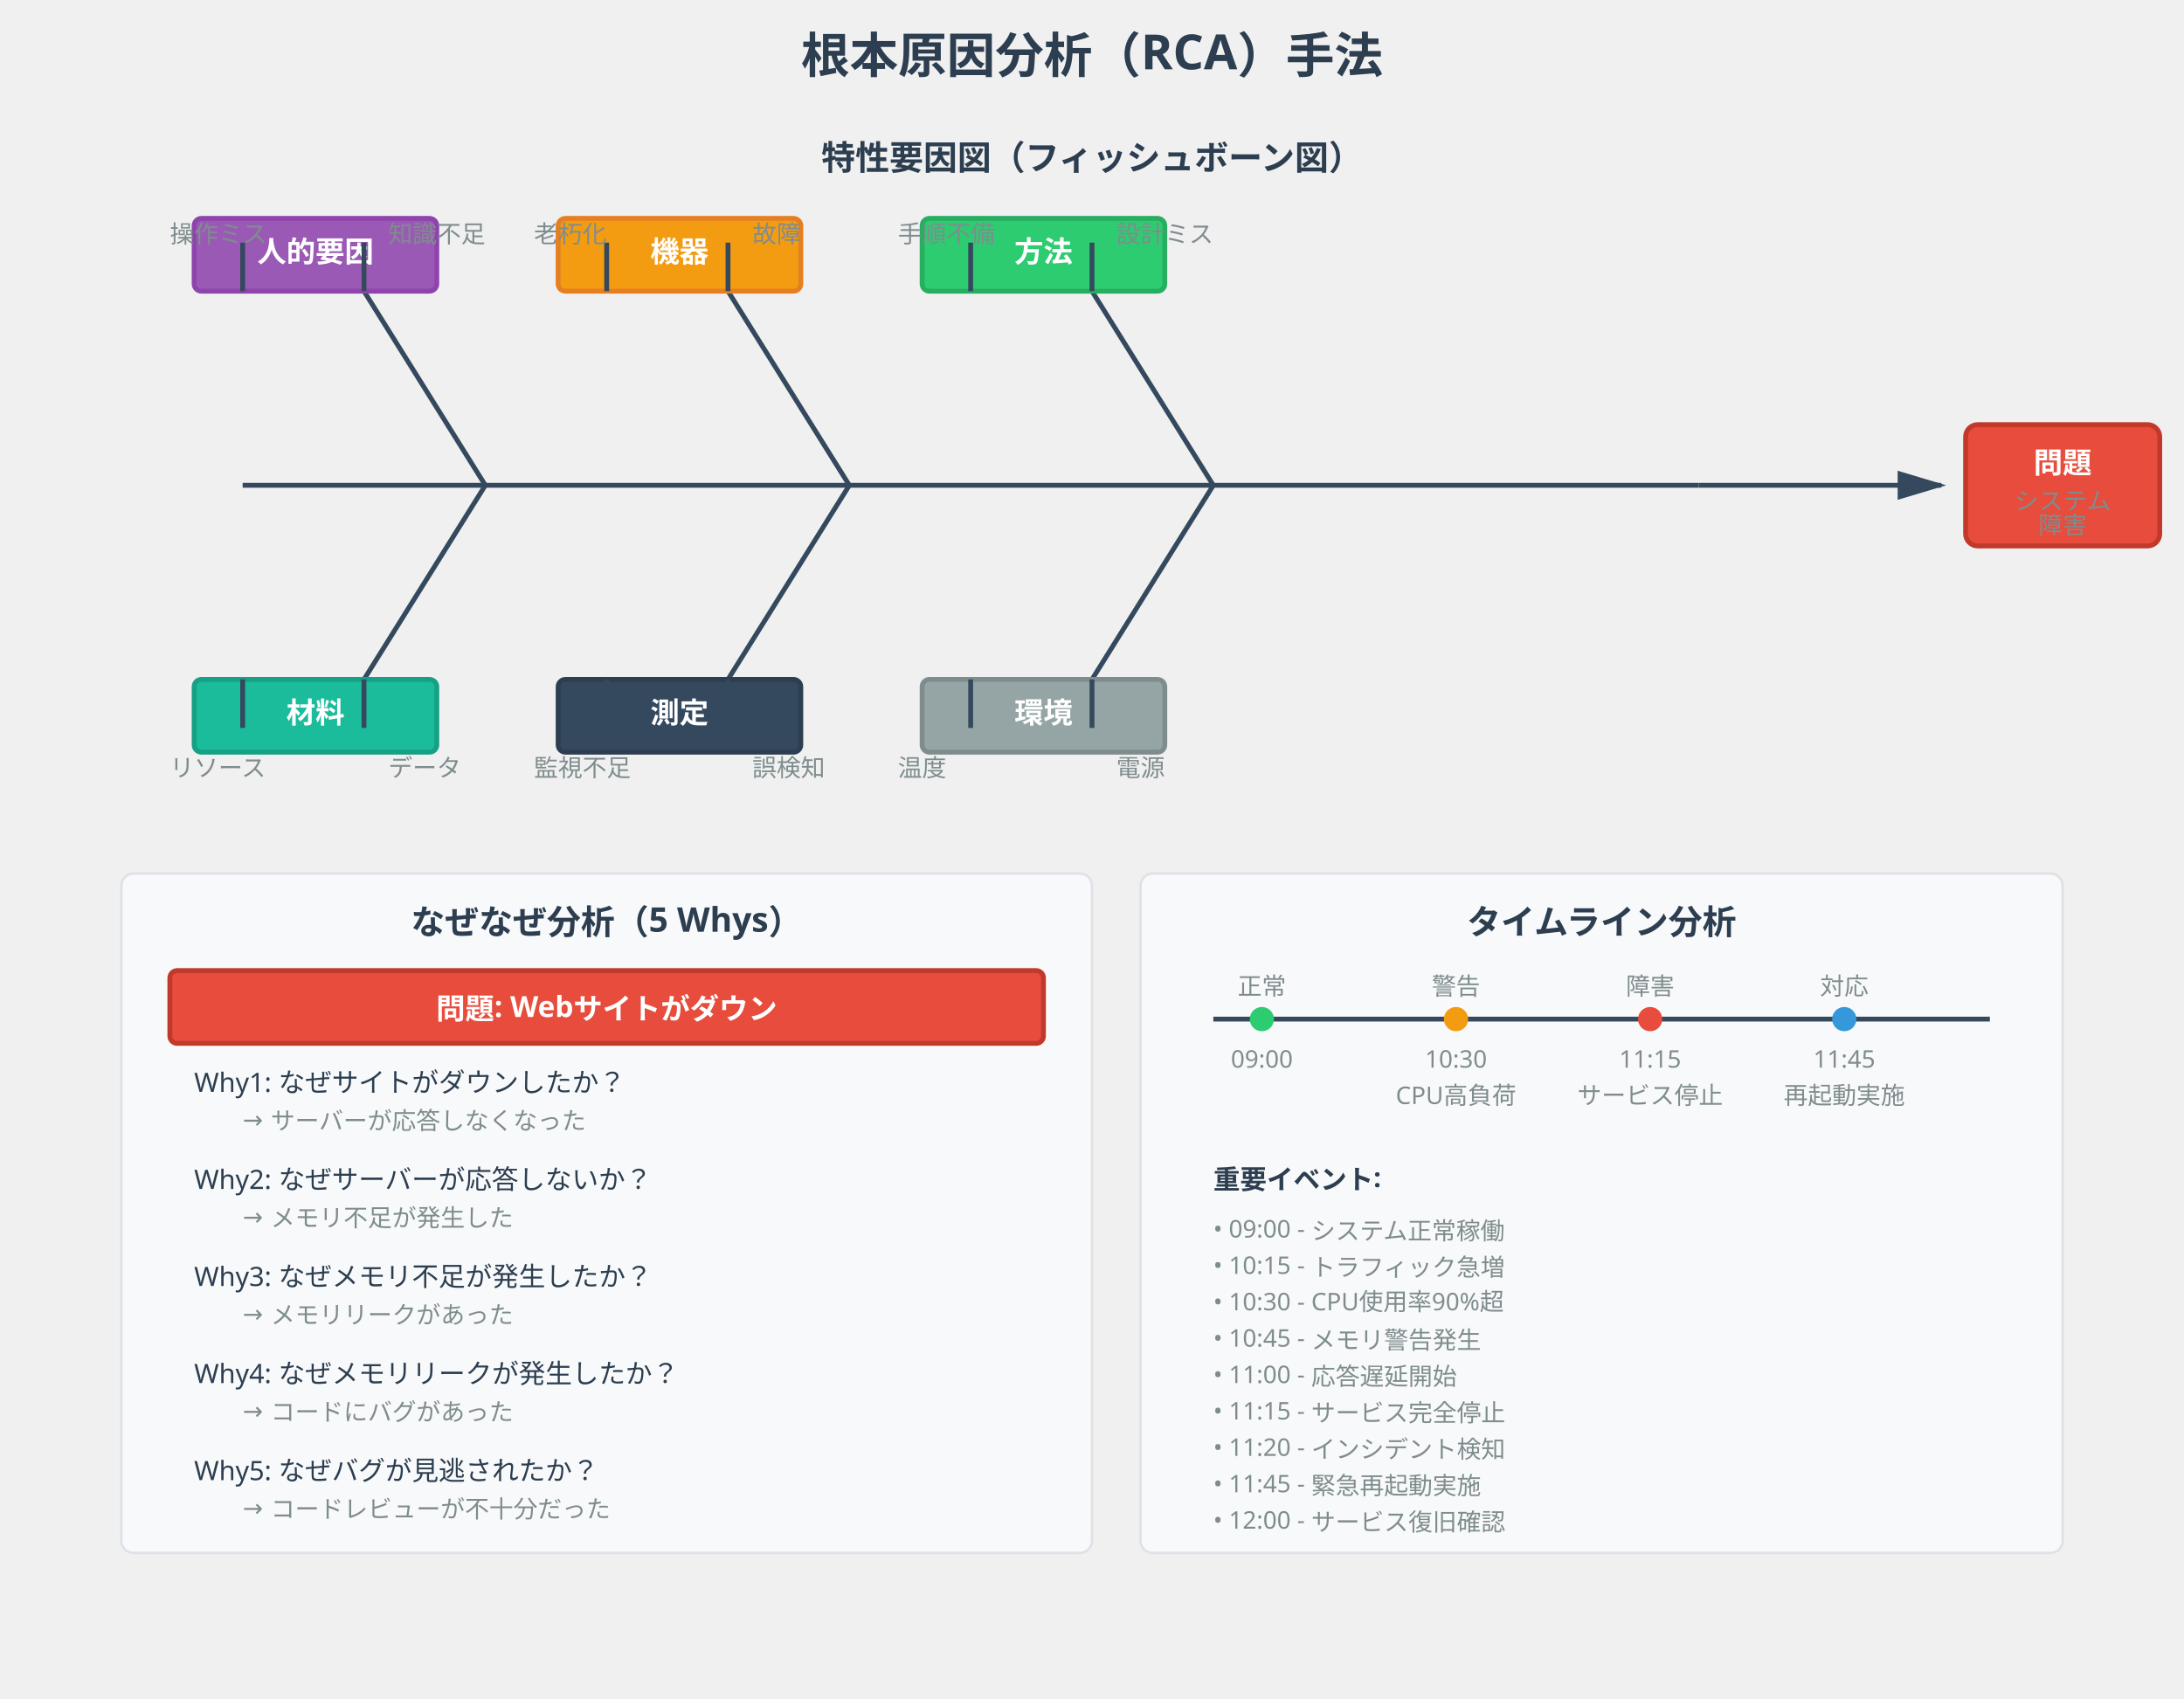
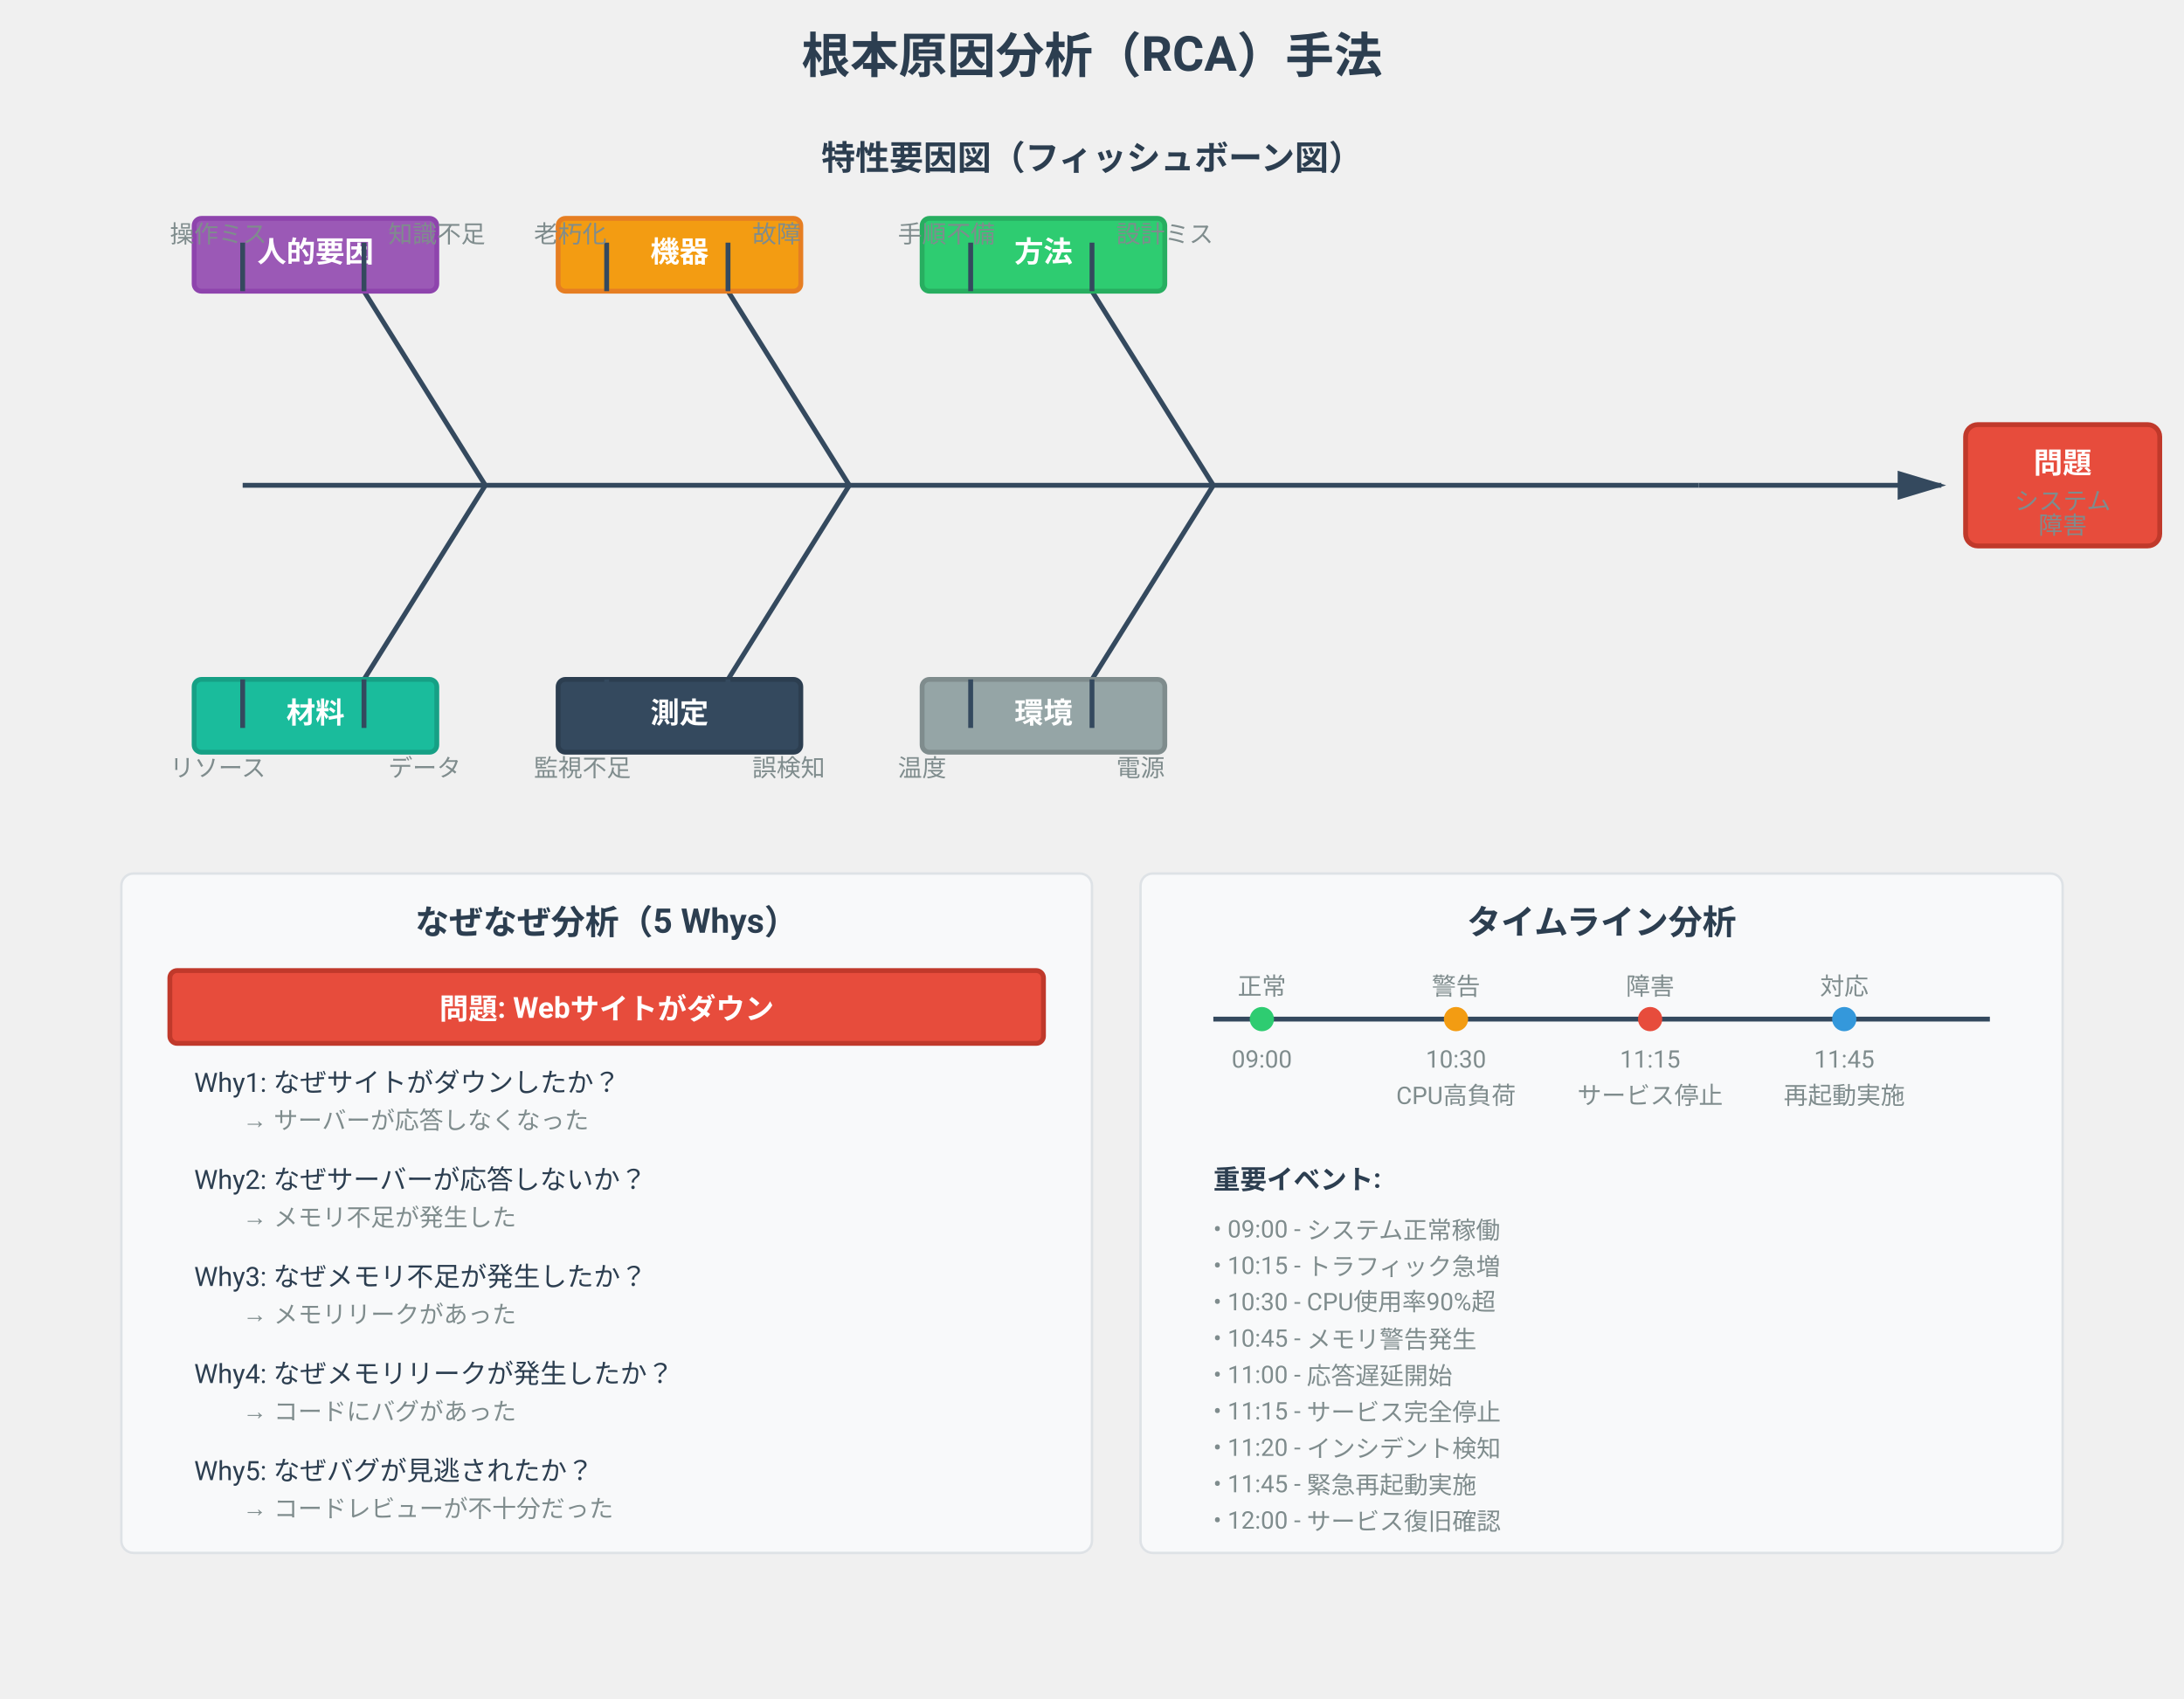
<svg xmlns="http://www.w3.org/2000/svg" width="900" height="700" viewBox="0 0 900 700">
  <defs>
    <style>
-       .title { font-family: 'Noto Sans JP', sans-serif; font-size: 20px; font-weight: bold; fill: #2c3e50; }
-       .section-title { font-family: 'Noto Sans JP', sans-serif; font-size: 14px; font-weight: bold; fill: #2c3e50; }
-       .category-title { font-family: 'Noto Sans JP', sans-serif; font-size: 12px; font-weight: bold; fill: #fff; }
-       .text-content { font-family: 'Noto Sans JP', sans-serif; font-size: 11px; fill: #2c3e50; }
-       .small-text { font-family: 'Noto Sans JP', sans-serif; font-size: 10px; fill: #7f8c8d; }
+       .title { font-family: -apple-system, BlinkMacSystemFont, 'Segoe UI', Roboto, 'Helvetica Neue', Arial, 'Noto Sans', sans-serif, 'Apple Color Emoji', 'Segoe UI Emoji', 'Segoe UI Symbol', 'Noto Color Emoji'; font-size: 20px; font-weight: bold; fill: #2c3e50; }
+       .section-title { font-family: -apple-system, BlinkMacSystemFont, 'Segoe UI', Roboto, 'Helvetica Neue', Arial, 'Noto Sans', sans-serif, 'Apple Color Emoji', 'Segoe UI Emoji', 'Segoe UI Symbol', 'Noto Color Emoji'; font-size: 14px; font-weight: bold; fill: #2c3e50; }
+       .category-title { font-family: -apple-system, BlinkMacSystemFont, 'Segoe UI', Roboto, 'Helvetica Neue', Arial, 'Noto Sans', sans-serif, 'Apple Color Emoji', 'Segoe UI Emoji', 'Segoe UI Symbol', 'Noto Color Emoji'; font-size: 12px; font-weight: bold; fill: #fff; }
+       .text-content { font-family: -apple-system, BlinkMacSystemFont, 'Segoe UI', Roboto, 'Helvetica Neue', Arial, 'Noto Sans', sans-serif, 'Apple Color Emoji', 'Segoe UI Emoji', 'Segoe UI Symbol', 'Noto Color Emoji'; font-size: 11px; fill: #2c3e50; }
+       .small-text { font-family: -apple-system, BlinkMacSystemFont, 'Segoe UI', Roboto, 'Helvetica Neue', Arial, 'Noto Sans', sans-serif, 'Apple Color Emoji', 'Segoe UI Emoji', 'Segoe UI Symbol', 'Noto Color Emoji'; font-size: 10px; fill: #7f8c8d; }
      .problem-box { fill: #e74c3c; stroke: #c0392b; stroke-width: 2; }
      .cause-box { fill: #3498db; stroke: #2980b9; stroke-width: 2; }
      .human-box { fill: #9b59b6; stroke: #8e44ad; stroke-width: 2; }
      .machine-box { fill: #f39c12; stroke: #e67e22; stroke-width: 2; }
      .method-box { fill: #2ecc71; stroke: #27ae60; stroke-width: 2; }
      .material-box { fill: #1abc9c; stroke: #16a085; stroke-width: 2; }
      .measurement-box { fill: #34495e; stroke: #2c3e50; stroke-width: 2; }
      .environment-box { fill: #95a5a6; stroke: #7f8c8d; stroke-width: 2; }
      .component { fill: #fff; stroke: #95a5a6; stroke-width: 1; }
      .fishbone-line { stroke: #34495e; stroke-width: 2; fill: none; }
      .arrow { stroke: #34495e; stroke-width: 2; fill: none; marker-end: url(#arrowhead); }
    </style>
    <marker id="arrowhead" markerWidth="10" markerHeight="10" refX="9" refY="3" orient="auto">
      <polygon points="0 0, 10 3, 0 6" fill="#34495e" />
    </marker>
  </defs>
  <text x="450" y="30" class="title" text-anchor="middle">根本原因分析（RCA）手法</text>
  <g id="fishbone">
    <text x="450" y="70" class="section-title" text-anchor="middle">特性要因図（フィッシュボーン図）</text>
    <line x1="100" y1="200" x2="700" y2="200" class="fishbone-line" />
    <path d="M 700 200 L 800 200" class="arrow" />
    <rect x="810" y="175" width="80" height="50" class="problem-box" rx="5" />
    <text x="850" y="195" class="category-title" text-anchor="middle">問題</text>
    <text x="850" y="210" class="small-text" text-anchor="middle">システム</text>
    <text x="850" y="220" class="small-text" text-anchor="middle">障害</text>
    <line x1="200" y1="200" x2="150" y2="120" class="fishbone-line" />
    <rect x="80" y="90" width="100" height="30" class="human-box" rx="3" />
    <text x="130" y="108" class="category-title" text-anchor="middle">人的要因</text>
    <line x1="100" y1="120" x2="100" y2="100" class="fishbone-line" />
    <text x="70" y="100" class="small-text">操作ミス</text>
    <line x1="150" y1="120" x2="150" y2="100" class="fishbone-line" />
    <text x="160" y="100" class="small-text">知識不足</text>
    <line x1="350" y1="200" x2="300" y2="120" class="fishbone-line" />
    <rect x="230" y="90" width="100" height="30" class="machine-box" rx="3" />
    <text x="280" y="108" class="category-title" text-anchor="middle">機器</text>
    <line x1="250" y1="120" x2="250" y2="100" class="fishbone-line" />
    <text x="220" y="100" class="small-text">老朽化</text>
    <line x1="300" y1="120" x2="300" y2="100" class="fishbone-line" />
    <text x="310" y="100" class="small-text">故障</text>
    <line x1="500" y1="200" x2="450" y2="120" class="fishbone-line" />
    <rect x="380" y="90" width="100" height="30" class="method-box" rx="3" />
    <text x="430" y="108" class="category-title" text-anchor="middle">方法</text>
    <line x1="400" y1="120" x2="400" y2="100" class="fishbone-line" />
    <text x="370" y="100" class="small-text">手順不備</text>
    <line x1="450" y1="120" x2="450" y2="100" class="fishbone-line" />
    <text x="460" y="100" class="small-text">設計ミス</text>
    <line x1="200" y1="200" x2="150" y2="280" class="fishbone-line" />
    <rect x="80" y="280" width="100" height="30" class="material-box" rx="3" />
    <text x="130" y="298" class="category-title" text-anchor="middle">材料</text>
    <line x1="100" y1="280" x2="100" y2="300" class="fishbone-line" />
    <text x="70" y="320" class="small-text">リソース</text>
    <line x1="150" y1="280" x2="150" y2="300" class="fishbone-line" />
    <text x="160" y="320" class="small-text">データ</text>
    <line x1="350" y1="200" x2="300" y2="280" class="fishbone-line" />
    <rect x="230" y="280" width="100" height="30" class="measurement-box" rx="3" />
    <text x="280" y="298" class="category-title" text-anchor="middle">測定</text>
    <line x1="250" y1="280" x2="250" y2="300" class="fishbone-line" />
    <text x="220" y="320" class="small-text">監視不足</text>
    <line x1="300" y1="280" x2="300" y2="300" class="fishbone-line" />
    <text x="310" y="320" class="small-text">誤検知</text>
    <line x1="500" y1="200" x2="450" y2="280" class="fishbone-line" />
    <rect x="380" y="280" width="100" height="30" class="environment-box" rx="3" />
    <text x="430" y="298" class="category-title" text-anchor="middle">環境</text>
    <line x1="400" y1="280" x2="400" y2="300" class="fishbone-line" />
    <text x="370" y="320" class="small-text">温度</text>
    <line x1="450" y1="280" x2="450" y2="300" class="fishbone-line" />
    <text x="460" y="320" class="small-text">電源</text>
  </g>
  <g id="five-whys">
    <rect x="50" y="360" width="400" height="280" fill="#f8f9fa" stroke="#dee2e6" stroke-width="1" rx="5" />
    <text x="250" y="385" class="section-title" text-anchor="middle">なぜなぜ分析（5 Whys）</text>
    <rect x="70" y="400" width="360" height="30" class="problem-box" rx="3" />
    <text x="250" y="420" class="category-title" text-anchor="middle">問題: Webサイトがダウン</text>
    <text x="80" y="450" class="text-content">Why1: なぜサイトがダウンしたか？</text>
    <text x="100" y="465" class="small-text">→ サーバーが応答しなくなった</text>
    <text x="80" y="490" class="text-content">Why2: なぜサーバーが応答しないか？</text>
    <text x="100" y="505" class="small-text">→ メモリ不足が発生した</text>
    <text x="80" y="530" class="text-content">Why3: なぜメモリ不足が発生したか？</text>
    <text x="100" y="545" class="small-text">→ メモリリークがあった</text>
    <text x="80" y="570" class="text-content">Why4: なぜメモリリークが発生したか？</text>
    <text x="100" y="585" class="small-text">→ コードにバグがあった</text>
    <text x="80" y="610" class="text-content">Why5: なぜバグが見逃されたか？</text>
    <text x="100" y="625" class="small-text">→ コードレビューが不十分だった</text>
  </g>
  <g id="timeline">
    <rect x="470" y="360" width="380" height="280" fill="#f8f9fa" stroke="#dee2e6" stroke-width="1" rx="5" />
    <text x="660" y="385" class="section-title" text-anchor="middle">タイムライン分析</text>
    <line x1="500" y1="420" x2="820" y2="420" stroke="#34495e" stroke-width="2" />
    <circle cx="520" cy="420" r="5" fill="#2ecc71" />
    <text x="520" y="410" class="small-text" text-anchor="middle">正常</text>
    <text x="520" y="440" class="small-text" text-anchor="middle">09:00</text>
    <circle cx="600" cy="420" r="5" fill="#f39c12" />
    <text x="600" y="410" class="small-text" text-anchor="middle">警告</text>
    <text x="600" y="440" class="small-text" text-anchor="middle">10:30</text>
    <text x="600" y="455" class="small-text" text-anchor="middle">CPU高負荷</text>
    <circle cx="680" cy="420" r="5" fill="#e74c3c" />
    <text x="680" y="410" class="small-text" text-anchor="middle">障害</text>
    <text x="680" y="440" class="small-text" text-anchor="middle">11:15</text>
    <text x="680" y="455" class="small-text" text-anchor="middle">サービス停止</text>
    <circle cx="760" cy="420" r="5" fill="#3498db" />
    <text x="760" y="410" class="small-text" text-anchor="middle">対応</text>
    <text x="760" y="440" class="small-text" text-anchor="middle">11:45</text>
    <text x="760" y="455" class="small-text" text-anchor="middle">再起動実施</text>
    <text x="500" y="490" class="text-content" font-weight="bold">重要イベント:</text>
    <text x="500" y="510" class="small-text">• 09:00 - システム正常稼働</text>
    <text x="500" y="525" class="small-text">• 10:15 - トラフィック急増</text>
    <text x="500" y="540" class="small-text">• 10:30 - CPU使用率90%超</text>
    <text x="500" y="555" class="small-text">• 10:45 - メモリ警告発生</text>
    <text x="500" y="570" class="small-text">• 11:00 - 応答遅延開始</text>
    <text x="500" y="585" class="small-text">• 11:15 - サービス完全停止</text>
    <text x="500" y="600" class="small-text">• 11:20 - インシデント検知</text>
    <text x="500" y="615" class="small-text">• 11:45 - 緊急再起動実施</text>
    <text x="500" y="630" class="small-text">• 12:00 - サービス復旧確認</text>
  </g>
</svg>
